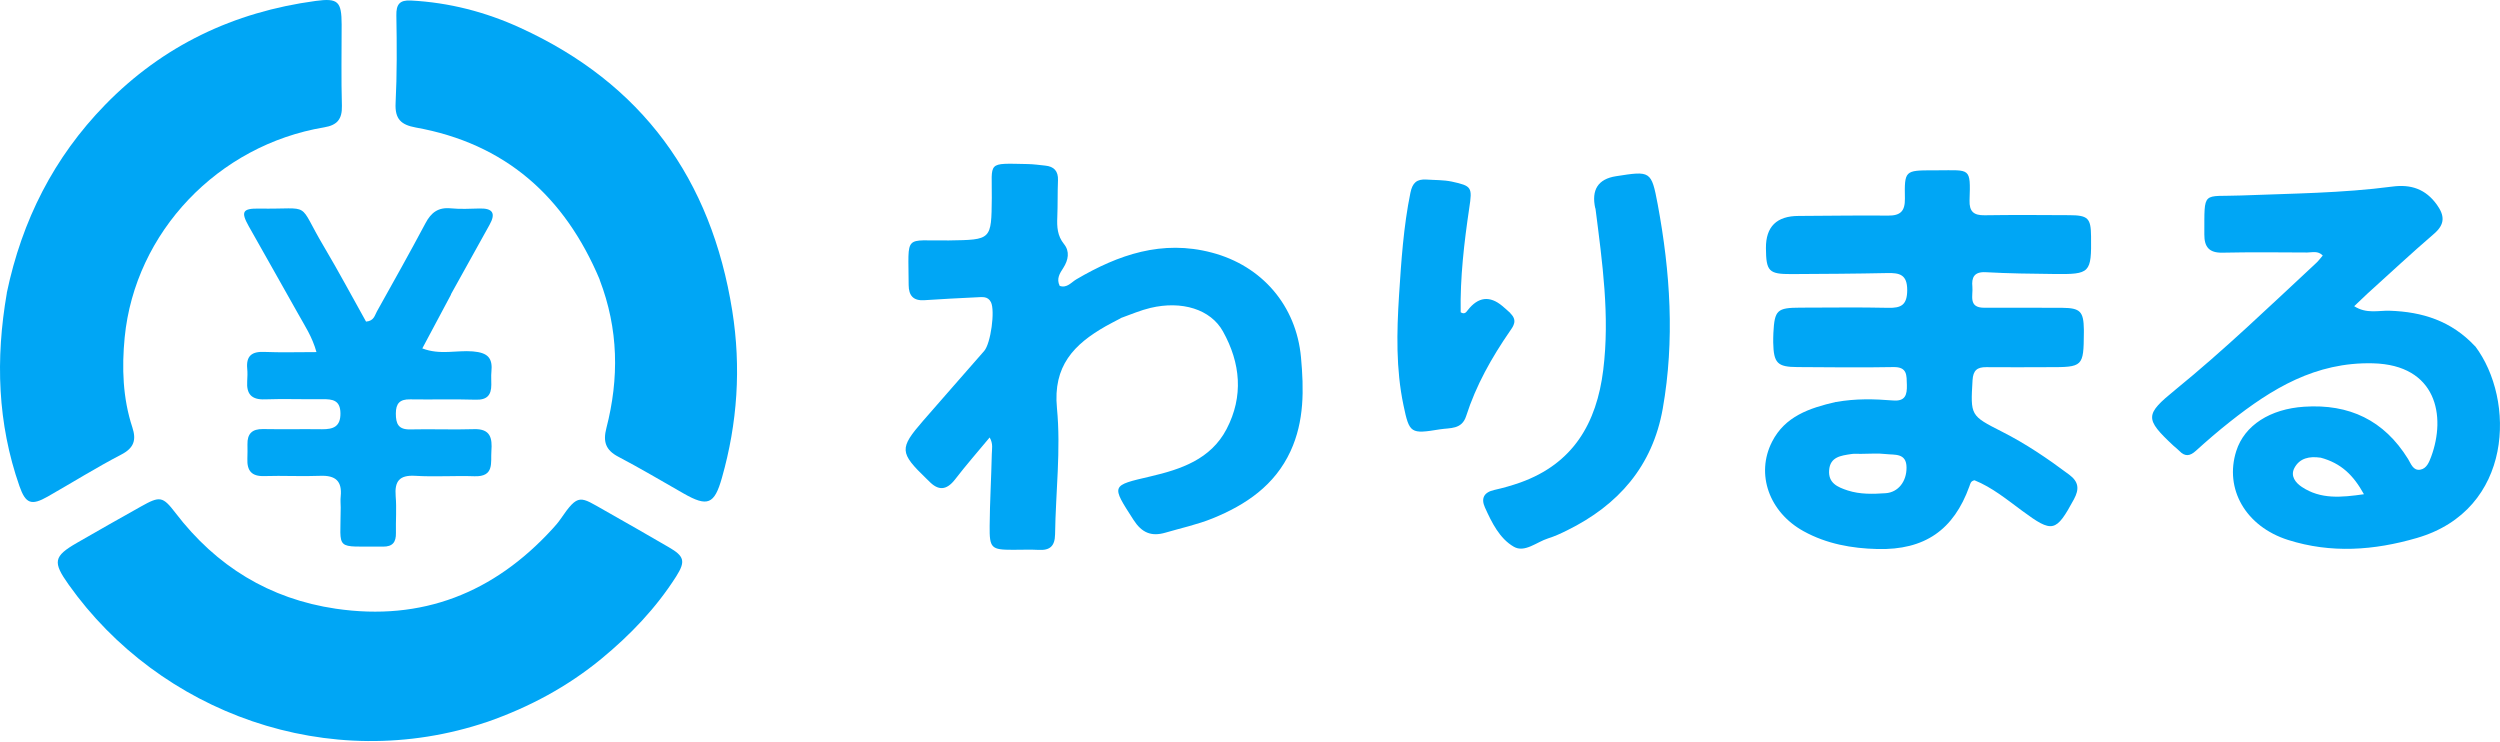
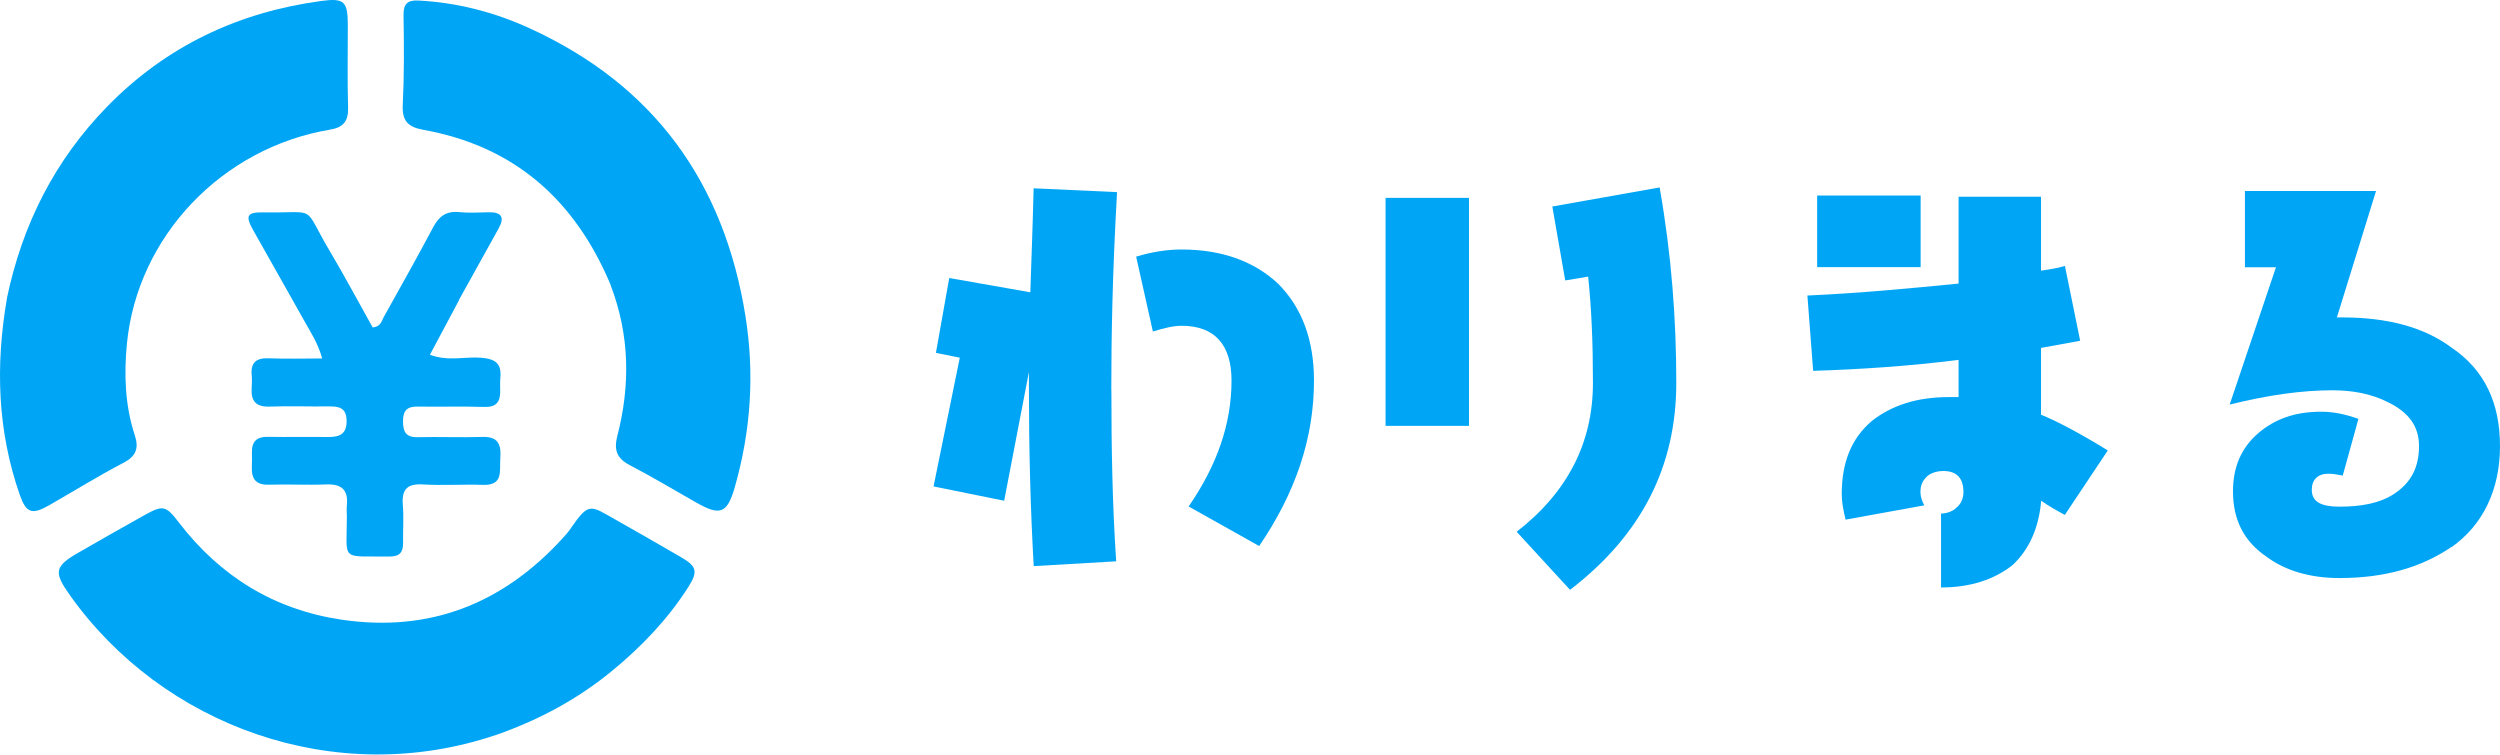
- <svg xmlns="http://www.w3.org/2000/svg" id="_レイヤー_2" data-name="レイヤー 2" viewBox="0 0 291.97 86.55">
+ <svg xmlns="http://www.w3.org/2000/svg" id="_レイヤー_2" data-name="レイヤー 2" viewBox="0 0 286.78 86.55">
  <defs>
    <style>
      .cls-1 {
        fill: #00a6f5;
      }
    </style>
  </defs>
  <g id="Layer_1" data-name="Layer 1">
    <g>
      <g>
        <path class="cls-1" d="M56.92,84.3c-18.54,6.28-38.31-1.1-48.9-16.02-1.88-2.65-1.78-3.3.98-4.89,2.48-1.43,4.97-2.84,7.47-4.24,2.21-1.24,2.53-1.2,4.03.76,4.76,6.22,10.98,10.04,18.72,11.18,10.07,1.48,18.45-1.84,25.28-9.3.34-.37.67-.74.95-1.15,2.13-3.11,2.27-2.65,5.21-1,2.5,1.4,4.97,2.84,7.45,4.27,1.8,1.04,1.99,1.63.86,3.41-2.36,3.71-5.37,6.85-8.75,9.63-3.93,3.23-8.35,5.62-13.29,7.35Z" />
        <path class="cls-1" d="M.79,34.22c1.78-8.51,5.51-15.84,11.48-21.97C19.03,5.31,27.31,1.4,36.86.11c2.64-.36,3.03.07,3.04,2.75,0,3.17-.06,6.35.03,9.51.04,1.55-.56,2.25-2.06,2.5-12.39,2.07-22.1,12.23-23.31,24.54-.34,3.52-.23,7.08.9,10.51.48,1.46.19,2.4-1.3,3.17-2.92,1.52-5.72,3.27-8.58,4.9-1.93,1.1-2.59.83-3.31-1.22-2.56-7.33-2.81-14.81-1.47-22.56Z" />
        <path class="cls-1" d="M70.04,32.66c-4.11-9.77-11.07-15.9-21.49-17.77-1.7-.31-2.44-.98-2.35-2.83.17-3.41.15-6.84.09-10.25-.03-1.32.4-1.82,1.7-1.75,4.46.23,8.73,1.34,12.75,3.18,14.25,6.5,22.33,17.66,24.78,33.06,1.05,6.62.61,13.1-1.21,19.51-.88,3.11-1.68,3.41-4.46,1.83-2.54-1.45-5.05-2.94-7.64-4.3-1.49-.78-1.8-1.77-1.39-3.35,1.49-5.79,1.43-11.54-.79-17.32Z" />
        <path class="cls-1" d="M52.68,34.39c-1.14,2.13-2.22,4.15-3.36,6.3,2.08.8,4.03.19,5.91.35,1.75.15,2.33.77,2.16,2.4-.05.49,0,1-.01,1.49,0,1.21-.49,1.79-1.82,1.75-2.55-.08-5.1,0-7.66-.04-1.2-.02-1.67.46-1.67,1.66,0,1.2.3,1.88,1.67,1.85,2.49-.06,4.98.05,7.47-.03,1.93-.06,2.13,1.07,2.02,2.54-.1,1.36.38,3.04-1.98,2.96-2.3-.08-4.61.09-6.91-.05-1.86-.11-2.43.63-2.29,2.38.12,1.42,0,2.86.03,4.29.02,1.07-.37,1.61-1.52,1.6-5.74-.07-4.94.65-4.93-4.56,0-.44-.05-.88,0-1.31.18-1.79-.61-2.47-2.39-2.4-2.17.09-4.36-.04-6.54.03-1.5.05-2.02-.65-1.97-2.02.02-.56.02-1.12.01-1.68-.03-1.24.54-1.81,1.81-1.79,2.3.04,4.61-.01,6.91.02,1.3.01,2.16-.3,2.14-1.87-.02-1.54-.93-1.65-2.11-1.64-2.24.03-4.48-.06-6.72.02-1.57.06-2.16-.64-2.06-2.12.03-.5.05-1,0-1.49-.13-1.47.55-1.99,1.98-1.93,1.97.08,3.95.02,6.11.02-.51-1.83-1.39-3.11-2.13-4.45-1.91-3.42-3.86-6.83-5.78-10.25-.94-1.68-.73-2.09,1.19-2.06,6.41.11,4.34-1.01,7.63,4.51,1.71,2.88,3.28,5.84,4.88,8.69.94-.08,1.01-.74,1.27-1.19,1.91-3.42,3.83-6.84,5.67-10.3.66-1.25,1.49-1.88,2.95-1.74,1.11.11,2.24.05,3.36.02,1.53-.04,1.94.54,1.17,1.91-1.49,2.66-2.96,5.33-4.51,8.12Z" />
      </g>
      <g>
-         <path class="cls-1" d="M214.43,46.95c2.31-.42,4.48-.35,6.65-.18,1.43.12,1.65-.64,1.62-1.82-.04-1.11.08-2.11-1.58-2.08-3.73.07-7.47.02-11.2,0-2.35-.01-2.78-.46-2.83-2.87,0-.37,0-.75.02-1.12.14-2.67.43-2.94,3.13-2.95,3.42,0,6.85-.06,10.27.02,1.54.04,2.22-.34,2.23-2.07,0-1.82-.89-2.02-2.32-1.99-3.73.08-7.47.1-11.2.12-2.65.01-2.96-.32-2.98-3.03q-.03-3.76,3.82-3.76c3.48-.01,6.97-.08,10.45-.04,1.44.01,1.98-.52,1.96-1.98-.06-3.29,0-3.3,3.26-3.31.19,0,.37,0,.56,0,3.83,0,3.86-.39,3.73,3.51-.04,1.31.49,1.76,1.76,1.74,3.3-.05,6.6-.03,9.89-.01,2.19.01,2.52.35,2.54,2.47.05,4.29-.09,4.45-4.29,4.4-2.67-.03-5.35-.06-8.02-.21-1.35-.07-1.66.63-1.55,1.7.1.99-.52,2.45,1.37,2.45,3.05,0,6.1-.01,9.15.01,2.09.02,2.47.44,2.5,2.54,0,.12,0,.25,0,.37-.03,3.97-.1,4.03-4.12,4.02-2.43,0-4.85.03-7.28,0-1.07-.01-1.53.38-1.6,1.52-.24,4.14-.27,4.13,3.43,6.01,2.79,1.41,5.35,3.15,7.85,5.02,1.13.84,1.2,1.69.56,2.88-2.1,3.87-2.49,3.97-6.04,1.35-1.79-1.32-3.53-2.75-5.57-3.57-.47.09-.49.43-.6.71-1.83,5.07-5.2,7.46-10.74,7.32-2.99-.07-5.94-.6-8.62-2.08-4.02-2.21-5.62-6.67-3.68-10.46,1.51-2.95,4.33-3.92,7.46-4.64M217.12,53c-.31,0-.63-.02-.93.03-1.18.18-2.46.32-2.57,1.89-.11,1.5.98,1.97,2.17,2.36,1.46.47,2.95.42,4.43.32,1.47-.1,2.45-1.37,2.44-2.99,0-1.74-1.39-1.46-2.41-1.58-.92-.11-1.86-.03-3.14-.02Z" />
-         <path class="cls-1" d="M130.9,37.16c-.67.36-1.23.63-1.77.94-3.7,2.11-6.17,4.63-5.69,9.57.47,4.86-.15,9.82-.22,14.73-.02,1.39-.61,1.9-1.94,1.82-.99-.06-1.99,0-2.99-.01-2.52,0-2.74-.18-2.71-2.78.02-2.8.19-5.6.25-8.39.01-.59.18-1.22-.25-1.95-1.39,1.67-2.77,3.25-4.04,4.9-1.01,1.3-1.97,1.34-3.07.18-.09-.09-.18-.17-.27-.26-3.16-3.05-3.19-3.54-.39-6.77,2.37-2.73,4.76-5.43,7.13-8.15.77-.88,1.29-4.71.79-5.7-.37-.73-1.04-.59-1.64-.57-2.05.09-4.1.21-6.15.34-1.28.08-1.81-.54-1.82-1.77-.02-6.1-.63-5.13,4.7-5.21,4.98-.08,4.96-.04,5.01-4.96.04-4.3-.67-4.05,4.19-3.96.68.01,1.36.11,2.04.18,1.04.1,1.54.64,1.5,1.72-.06,1.43-.02,2.86-.08,4.29-.05,1.14,0,2.18.78,3.15.7.86.51,1.87-.08,2.79-.41.63-.83,1.26-.42,2.1.86.29,1.35-.42,1.95-.77,4.91-2.88,10.01-4.65,15.81-3.12,5.87,1.54,9.87,6.2,10.42,12.23.34,3.74.4,7.45-1.22,10.96-1.84,3.99-5.21,6.27-9.1,7.85-1.77.72-3.68,1.13-5.52,1.67-1.64.48-2.76.01-3.73-1.51-2.61-4.06-2.64-3.98,1.99-5.06,3.55-.83,7.04-1.99,8.89-5.53,2-3.83,1.63-7.72-.42-11.4-1.44-2.6-4.82-3.62-8.47-2.75-1.14.27-2.24.74-3.48,1.19Z" />
-         <path class="cls-1" d="M289.06,40.42c4.73,6.24,4.5,19.13-6.8,22.41-5.01,1.46-10.02,1.82-15.04.23-4.95-1.57-7.46-5.96-6.05-10.39.96-3.01,3.97-4.91,7.93-5.17,5.27-.35,9.33,1.58,12.13,6.1.34.55.59,1.4,1.44,1.25.73-.13,1.02-.87,1.26-1.51,1.76-4.75.65-10.73-6.81-10.91-6.68-.16-11.79,2.95-16.69,6.83-1.37,1.08-2.69,2.22-3.98,3.39-.68.62-1.26.71-1.92.02-.21-.22-.47-.41-.7-.62-3.37-3.15-3.33-3.63.2-6.51,5.75-4.68,11.09-9.82,16.51-14.86.26-.25.48-.55.73-.84-.58-.59-1.24-.35-1.82-.35-3.3-.02-6.6-.05-9.9.02-1.56.03-2.12-.68-2.11-2.13.02-5.24-.3-4.37,4.29-4.55,5.9-.23,11.81-.27,17.67-1.04,2.17-.29,3.89.29,5.2,2.12.91,1.27.96,2.27-.32,3.38-2.64,2.27-5.19,4.65-7.78,6.99-.49.45-.97.91-1.56,1.48,1.44.92,2.83.49,4.13.53,3.82.12,7.22,1.18,9.99,4.15M270.99,53.45c-1.25-.18-2.42.03-3.04,1.22-.48.93.14,1.71.88,2.2,2.2,1.46,4.58,1.23,7.25.85-1.22-2.2-2.64-3.63-5.09-4.28Z" />
-         <path class="cls-1" d="M186.31,24.34q-.72-3.27,2.42-3.76c4.03-.63,4.13-.65,4.87,3.28,1.47,7.91,2,15.87.59,23.86-1.19,6.72-5.18,11.27-11.17,14.22-.72.36-1.46.7-2.23.94-1.33.42-2.73,1.71-4,.97-1.66-.96-2.57-2.82-3.37-4.59-.48-1.07-.11-1.77,1.1-2.04,1.03-.23,2.05-.52,3.04-.87,6.16-2.21,8.91-6.91,9.68-13.15.78-6.3-.1-12.5-.91-18.87Z" />
-         <path class="cls-1" d="M176.39,36.59c.85.82.38,1.47-.05,2.08-2.13,3.09-3.96,6.33-5.11,9.92-.51,1.59-1.86,1.36-3.06,1.55-3.42.56-3.57.5-4.26-2.81-.89-4.24-.79-8.55-.52-12.82.26-4.01.52-8.04,1.33-12,.24-1.16.73-1.61,1.87-1.54.99.07,1.97.03,2.97.24,2.34.51,2.4.66,2.03,3.1-.6,4.04-1.07,8.1-1,12.16.46.29.65-.02.82-.24q1.83-2.35,4.05-.49c.29.24.56.49.94.83Z" />
+         <path class="cls-1" d="M127.49,44.75c0,6.56.11,13.07.55,19.64l-9.46.55c-.38-6.67-.55-13.51-.55-20.19v-2.08l-2.84,14.77-8.1-1.64,3.01-14.77-2.74-.55,1.53-8.59,9.3,1.64c.11-3.45.27-7.39.38-11.93l9.57.44c-.55,9.57-.66,17.07-.66,22.7ZM144.45,62.64l-8.1-4.54c3.28-4.76,4.92-9.52,4.92-14.44,0-4.1-1.91-6.29-5.74-6.29-.93,0-2.02.27-3.28.66l-1.92-8.59c1.81-.55,3.56-.82,5.2-.82,4.65,0,8.37,1.37,11.1,3.94,2.73,2.74,4.1,6.46,4.1,11.1,0,6.56-2.08,12.8-6.29,18.98Z" />
+         <path class="cls-1" d="M158.94,48.85v-26.15h9.57v26.15h-9.57ZM180.11,67.67l-6.13-6.67c5.85-4.54,8.75-10.23,8.75-17.07,0-4.54-.16-8.48-.55-12.2l-2.63.44-1.48-8.48,12.31-2.19c1.37,7.77,1.91,15.15,1.91,22.43,0,9.57-3.99,17.45-12.2,23.74Z" />
+         <path class="cls-1" d="M236.89,59.08c-.82-.44-1.81-.98-2.74-1.64-.27,3.12-1.37,5.58-3.28,7.38-2.08,1.64-4.81,2.57-8.21,2.57v-8.48c.66,0,1.37-.27,1.75-.66.55-.44.82-1.09.82-1.81,0-1.64-.82-2.41-2.3-2.41-.82,0-1.53.27-1.92.66-.55.55-.71,1.09-.71,1.75,0,.55.16.98.44,1.53l-9.03,1.64c-.27-1.09-.44-2.08-.44-2.9,0-3.67,1.09-6.4,3.45-8.42,2.3-1.81,5.2-2.74,8.86-2.74h1.09v-4.27c-5.58.71-11.21,1.09-16.68,1.26l-.66-8.64c6.02-.27,11.76-.82,17.34-1.37v-9.96h9.46v8.48c.93-.16,1.91-.27,2.74-.55l1.75,8.59c-1.48.27-3.01.55-4.49.82v7.66c1.75.71,4.38,2.08,7.66,4.1l-4.92,7.38ZM208.45,30.64v-8.21h11.87v8.21h-11.87Z" />
+         <path class="cls-1" d="M281.2,62.75c-3.45,2.35-7.66,3.56-12.85,3.56-3.28,0-6.18-.82-8.37-2.46-2.57-1.75-3.83-4.21-3.83-7.49,0-2.84.99-5.03,2.9-6.67,1.92-1.64,4.21-2.46,7.22-2.46,1.37,0,2.74.27,4.27.82l-1.8,6.51c-.55-.11-1.09-.22-1.64-.22-1.2,0-1.91.66-1.91,1.86,0,1.37,1.09,1.92,3.17,1.92,2.46,0,4.65-.38,6.29-1.48,1.91-1.26,2.84-3.01,2.84-5.47,0-2.19-1.09-3.83-3.56-5.03-1.91-.98-4.1-1.37-6.4-1.37-3.45,0-7.39.55-11.76,1.64l5.31-15.75h-3.56v-8.75h15.04l-4.49,14.5h.55c5.2,0,9.41,1.09,12.58,3.45,3.83,2.57,5.58,6.4,5.58,11.32s-1.91,9.03-5.58,11.6Z" />
      </g>
    </g>
  </g>
</svg>
